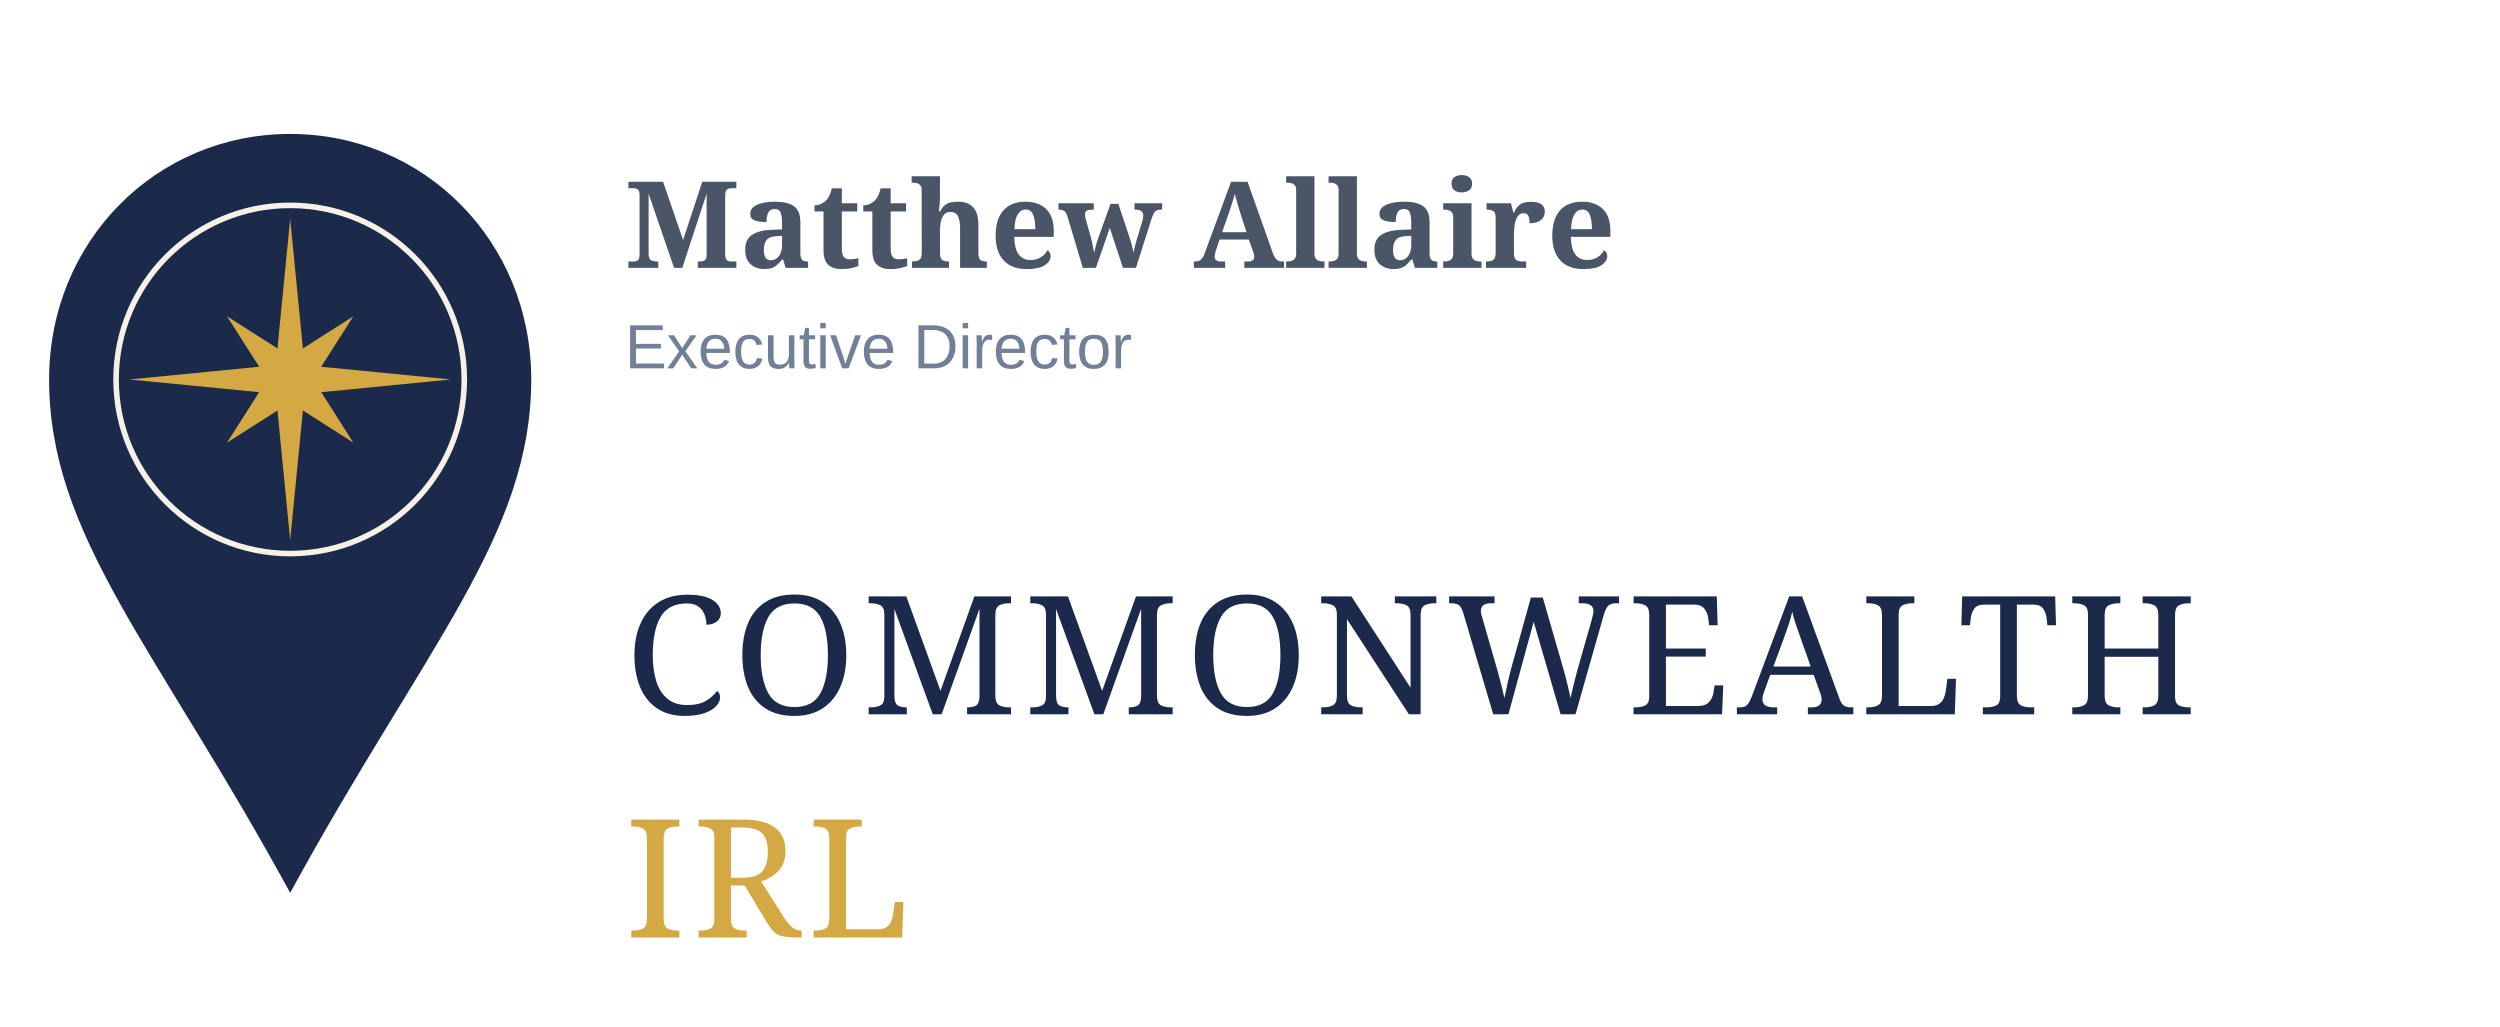
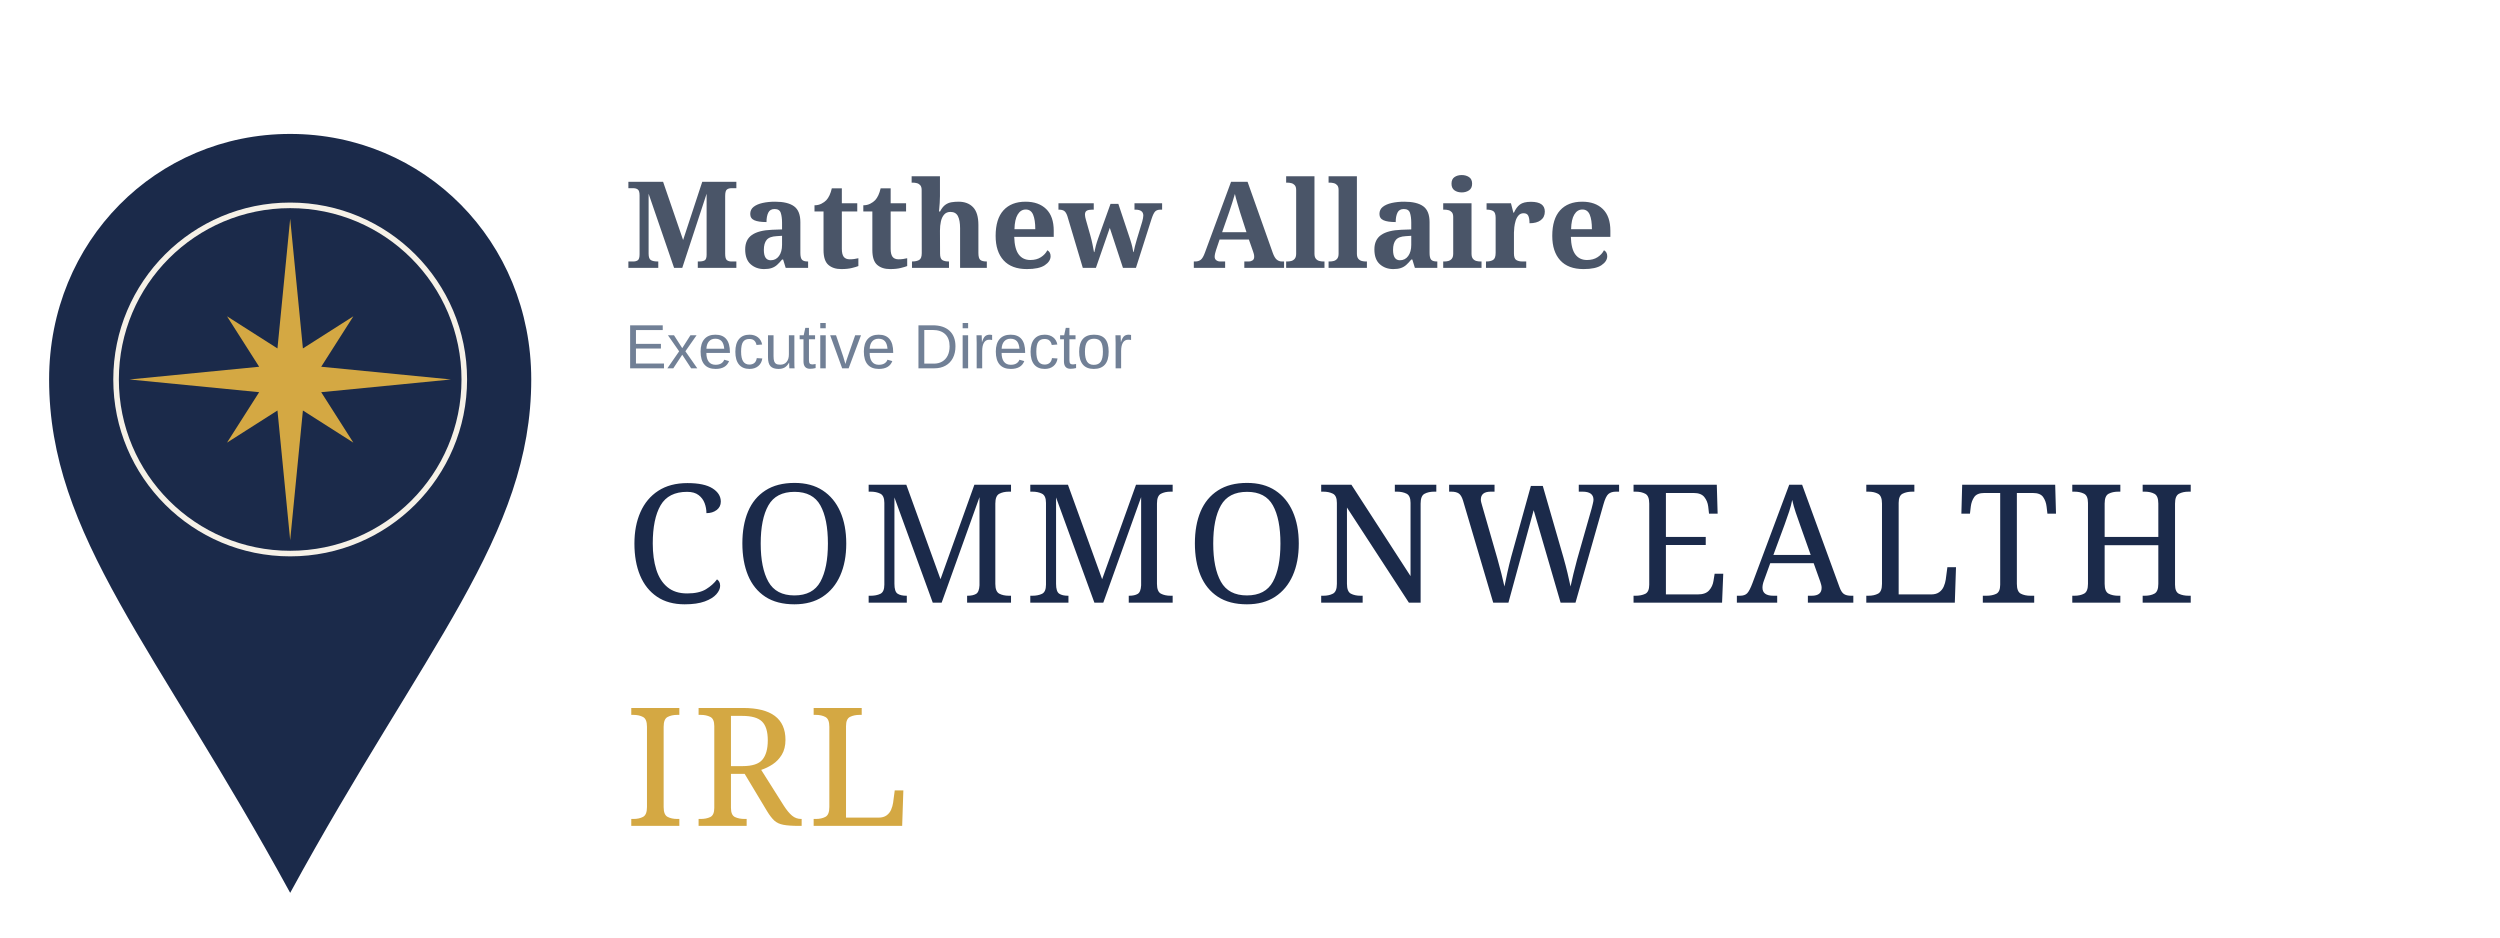
- <svg xmlns="http://www.w3.org/2000/svg" viewBox="-10 -10 1120 460" width="1120" height="460">
+ <svg xmlns="http://www.w3.org/2000/svg" viewBox="-10 -10 1120 420" width="1120" height="420">
  <path d="M 120 50 C 60 50 12 98 12 160 C 12 230 60 280 120 390 C 180 280 228 230 228 160 C 228 98 180 50 120 50 Z" fill="#1B2A4A" />
  <circle cx="120" cy="160" r="78" fill="none" stroke="#F6F1E7" stroke-width="2.5" />
  <polygon points="120,88 125.7,146.1 148.3,131.7 133.9,154.3 192,160 133.9,165.7 148.3,188.3 125.7,173.9 120,232 114.3,173.9 91.7,188.3 106.1,165.7 48,160 106.1,154.3 91.7,131.7 114.3,146.1" fill="#D4A843" />
  <text x="270" y="110" font-family="Georgia, serif" font-size="54" font-weight="700" fill="#4A5568">Matthew Allaire</text>
  <text x="270" y="155" font-family="Arial, Helvetica, sans-serif" font-size="28" fill="#718096">Executive Director</text>
-   <text x="270" y="310" font-family="Georgia, serif" font-size="74" font-weight="500" letter-spacing="3" fill="#1B2A4A">COMMONWEALTH</text>
-   <text x="270" y="410" font-family="Georgia, serif" font-size="74" font-weight="500" letter-spacing="3" fill="#D4A843">IRL</text>
+   <text x="270" y="260" font-family="Georgia, serif" font-size="74" font-weight="500" letter-spacing="3" fill="#1B2A4A">COMMONWEALTH</text>
+   <text x="270" y="360" font-family="Georgia, serif" font-size="74" font-weight="500" letter-spacing="3" fill="#D4A843">IRL</text>
</svg>
